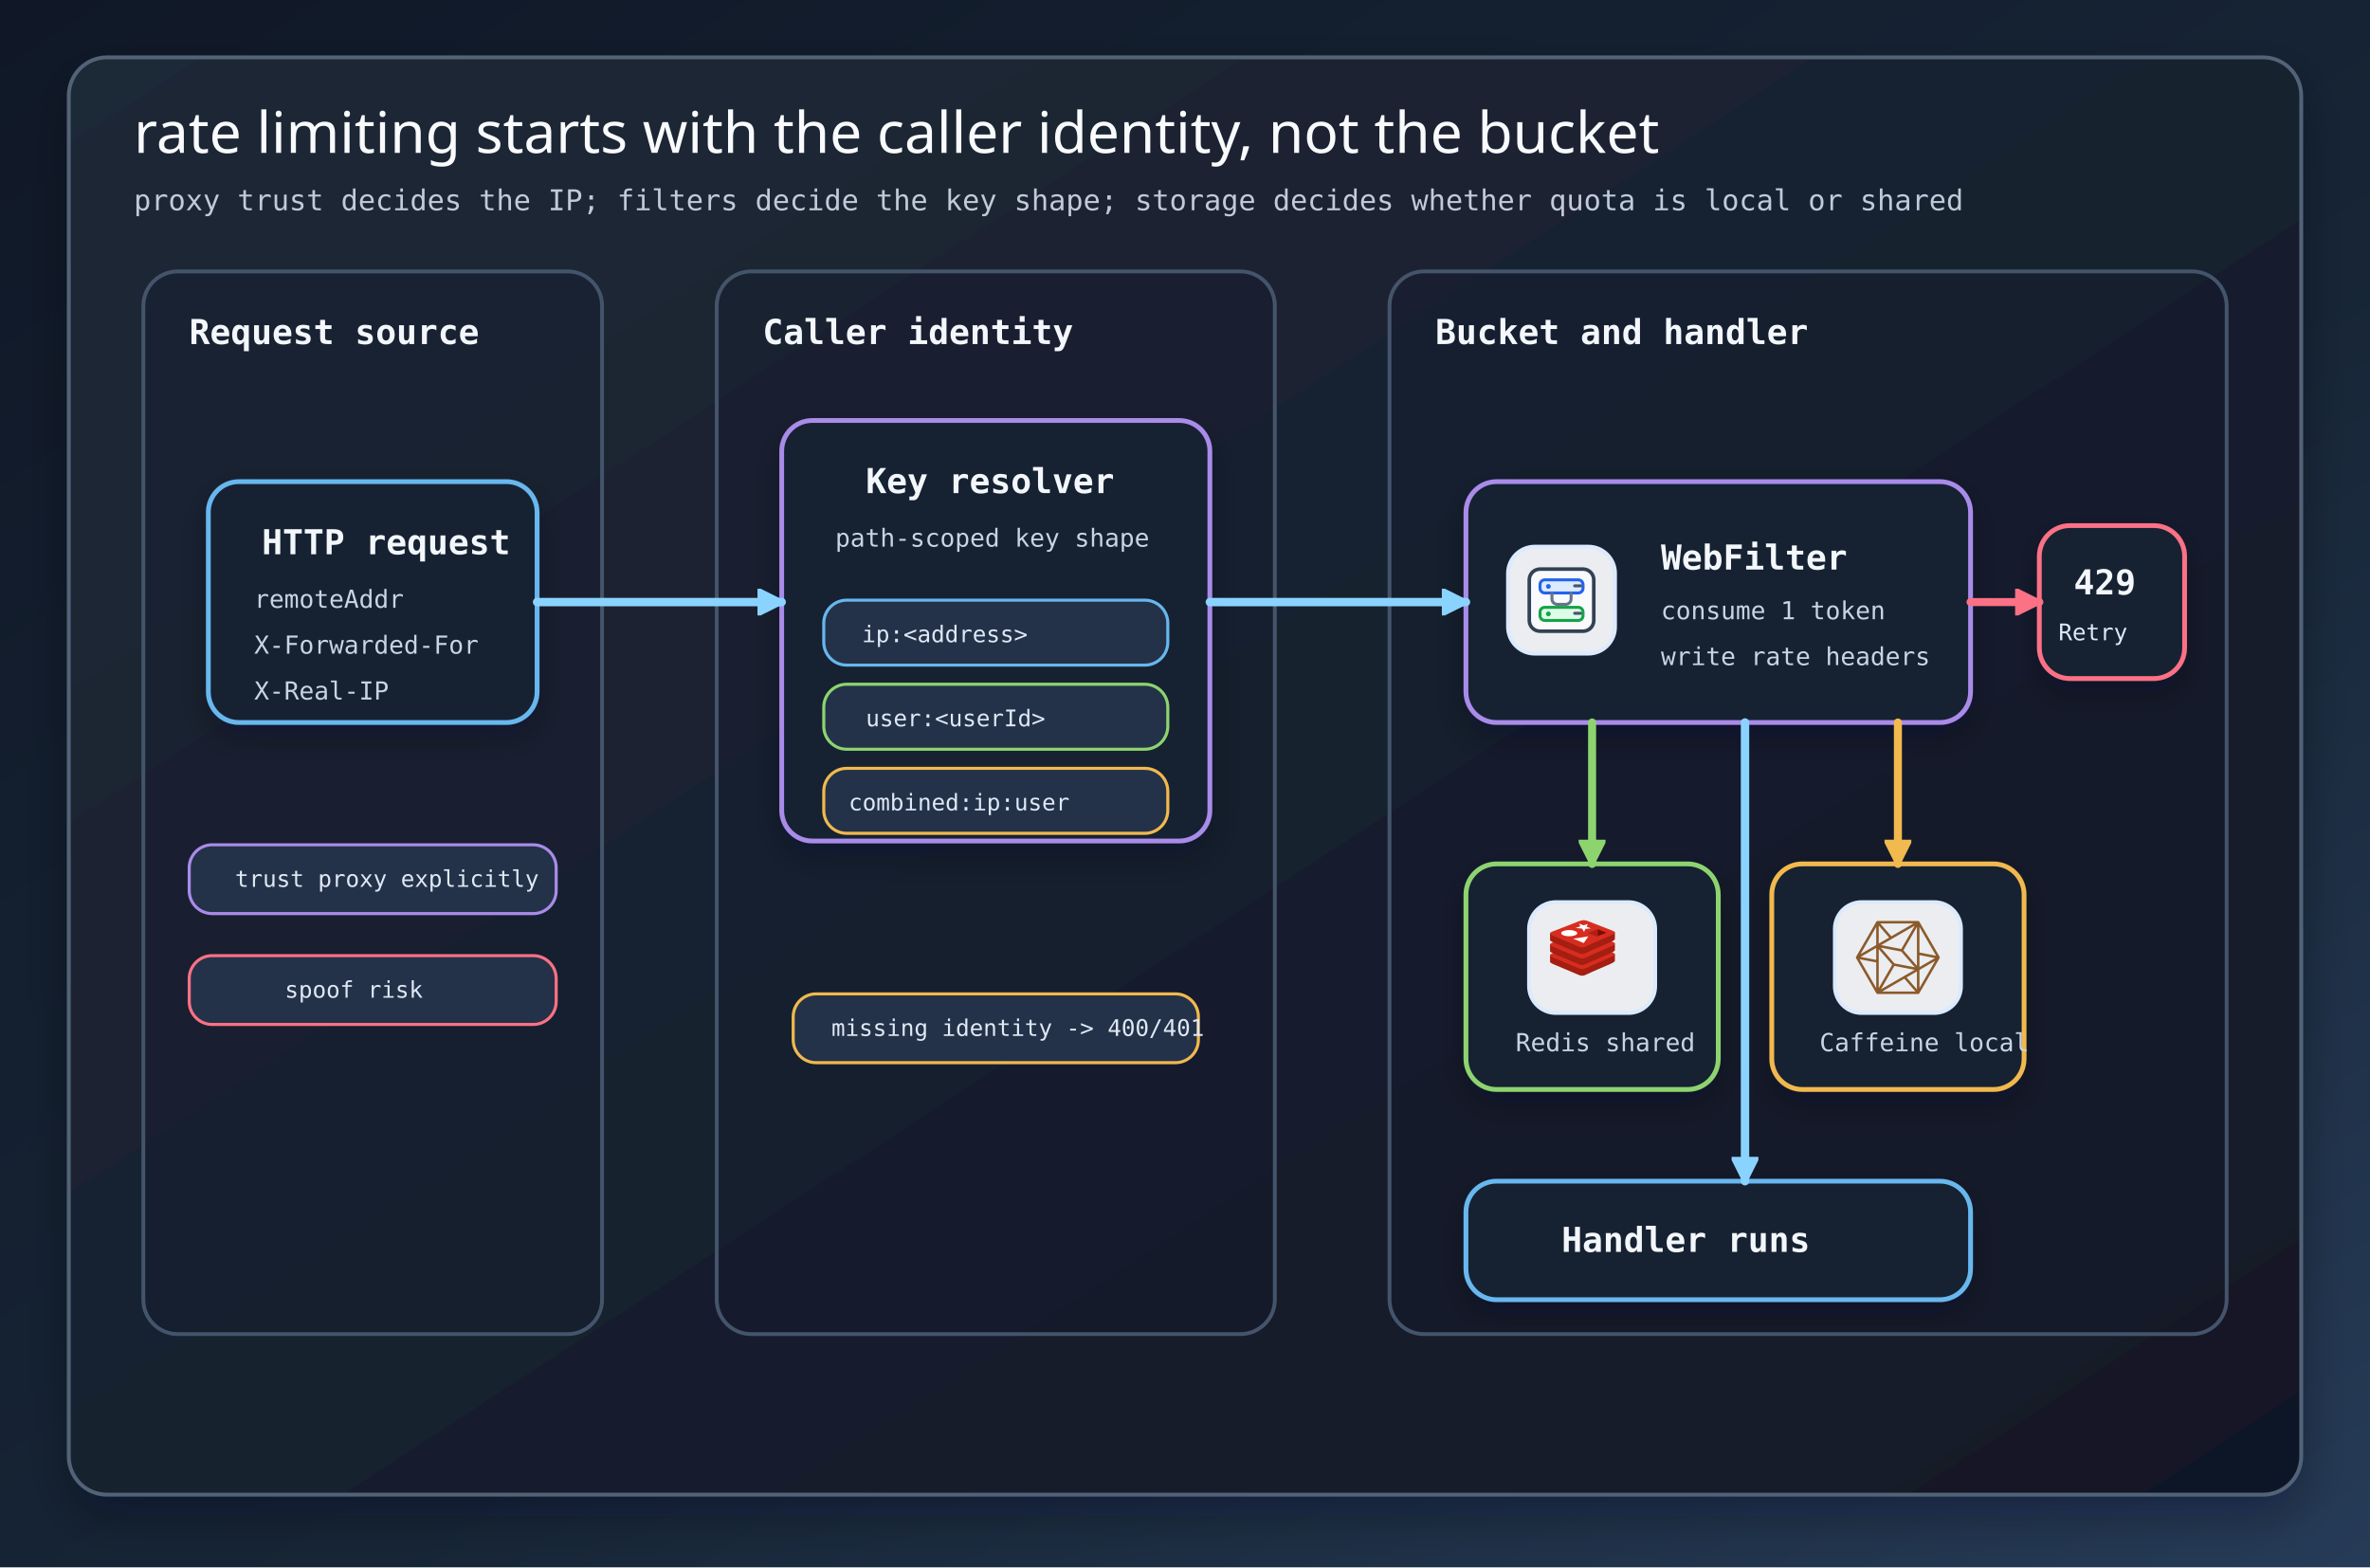
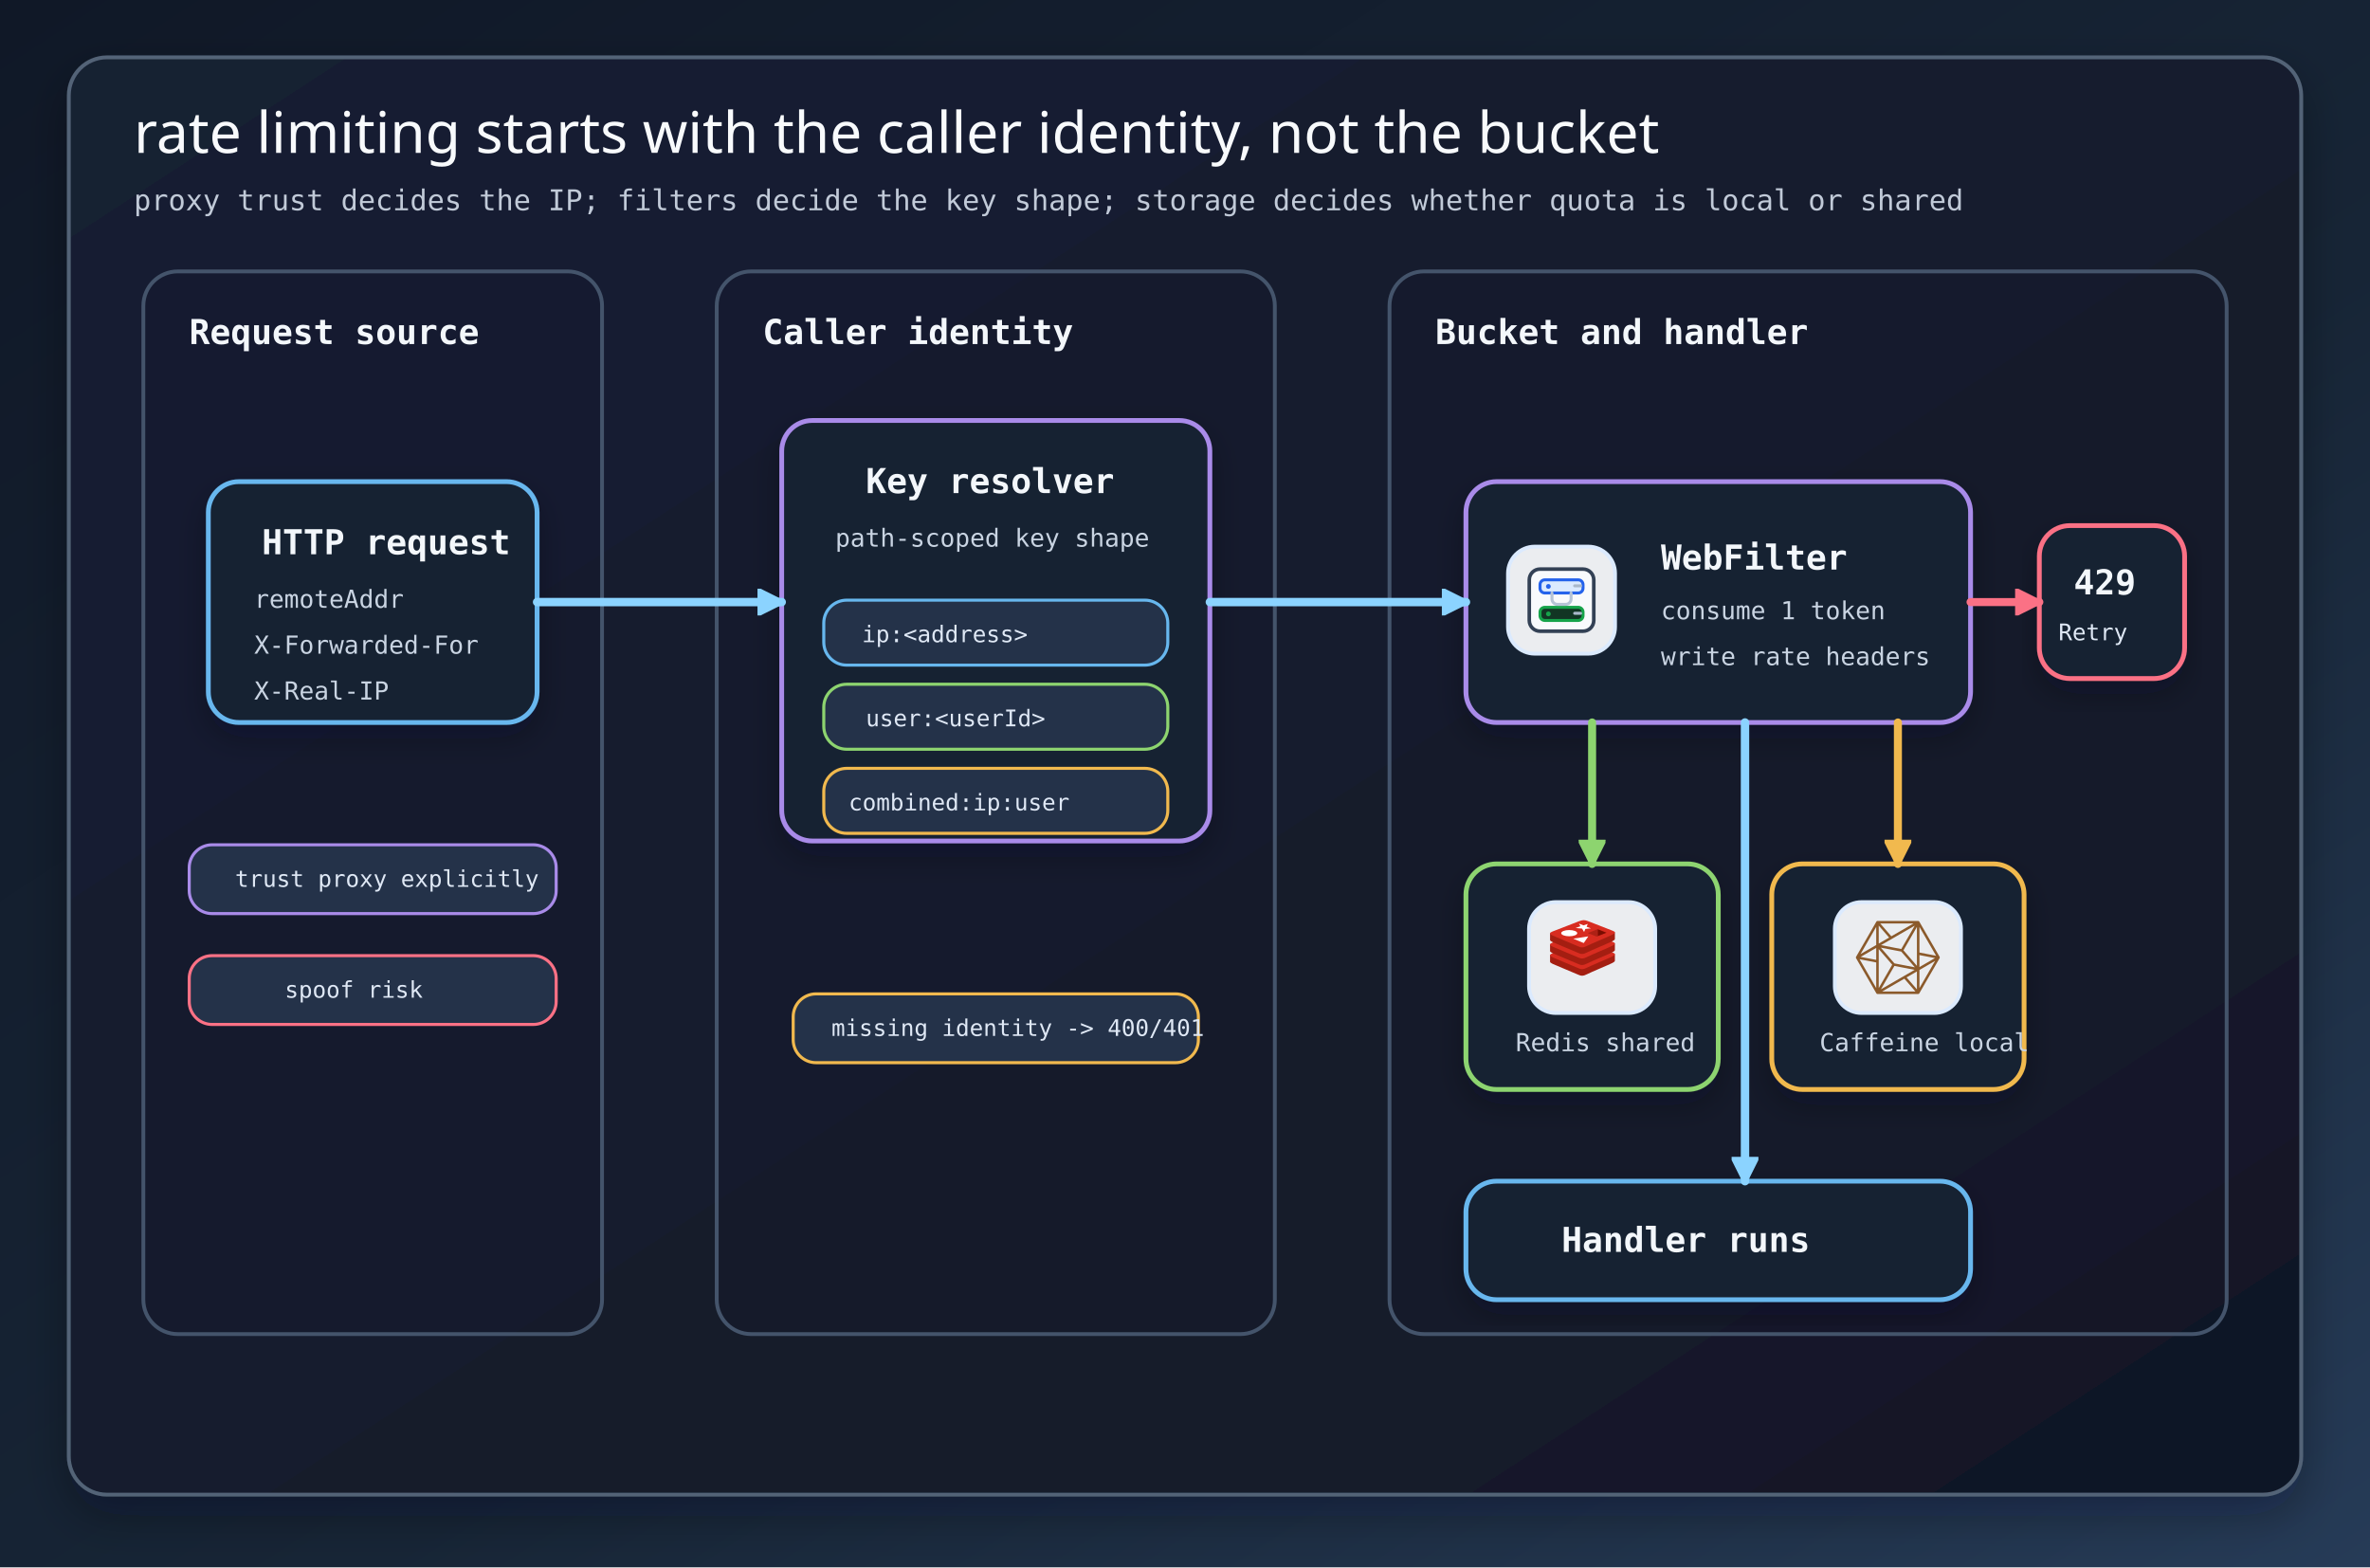
<svg xmlns="http://www.w3.org/2000/svg" width="1240" height="820" viewBox="0 0 1240 820" role="img" aria-labelledby="title desc">
  <defs>
    <marker id="arrow-blue" markerWidth="14" markerHeight="14" viewBox="0 0 10 10" refX="9" refY="5" markerUnits="userSpaceOnUse" orient="auto">
      <path d="M 0 0 L 10 5 L 0 10 Z" fill="#8bd3ff" stroke="#8bd3ff" stroke-dasharray="none" style="stroke-dasharray:none" />
    </marker>
    <marker id="arrow-green" markerWidth="14" markerHeight="14" viewBox="0 0 10 10" refX="9" refY="5" markerUnits="userSpaceOnUse" orient="auto">
      <path d="M 0 0 L 10 5 L 0 10 Z" fill="#8dd46f" stroke="#8dd46f" stroke-dasharray="none" style="stroke-dasharray:none" />
    </marker>
    <marker id="arrow-amber" markerWidth="14" markerHeight="14" viewBox="0 0 10 10" refX="9" refY="5" markerUnits="userSpaceOnUse" orient="auto">
      <path d="M 0 0 L 10 5 L 0 10 Z" fill="#f1b94e" stroke="#f1b94e" stroke-dasharray="none" style="stroke-dasharray:none" />
    </marker>
    <marker id="arrow-red" markerWidth="14" markerHeight="14" viewBox="0 0 10 10" refX="9" refY="5" markerUnits="userSpaceOnUse" orient="auto">
      <path d="M 0 0 L 10 5 L 0 10 Z" fill="#fb7185" stroke="#fb7185" stroke-dasharray="none" style="stroke-dasharray:none" />
    </marker>
    <linearGradient id="bgGradient" x1="0" y1="0" x2="1" y2="1">
      <stop offset="0%" stop-color="#101827" />
      <stop offset="58%" stop-color="#172536" />
      <stop offset="100%" stop-color="#263b57" />
    </linearGradient>
    <linearGradient id="panelGradient" x1="0" y1="0" x2="1" y2="1">
-       <stop offset="0%" stop-color="#1f2937" />
+       <stop offset="0%" stop-color="#172033" />
      <stop offset="100%" stop-color="#111827" />
    </linearGradient>
    <filter id="panelShadow" x="-8%" y="-12%" width="116%" height="124%">
      <feDropShadow dx="0" dy="10" stdDeviation="12" flood-color="#020617" flood-opacity="0.32" />
    </filter>
    <filter id="cardShadow" x="-12%" y="-22%" width="124%" height="144%">
      <feDropShadow dx="0" dy="7" stdDeviation="8" flood-color="#020617" flood-opacity="0.28" />
    </filter>
    <path id="redis-B" d="M45.536 38.764c-2.013 1.05-12.44 5.337-14.66 6.494s-3.453 1.146-5.207.308-12.85-5.32-14.85-6.276c-1-.478-1.524-.88-1.524-1.26v-3.813s14.447-3.145 16.78-3.982 3.14-.867 5.126-.14 13.853 2.868 15.814 3.587v3.76c0 .377-.452.8-1.477 1.324z" />
    <path id="redis-C" d="M45.536 28.733c-2.013 1.05-12.44 5.337-14.66 6.494s-3.453 1.146-5.207.308-12.85-5.32-14.85-6.276-2.04-1.613-.077-2.382l15.332-5.935c2.332-.837 3.14-.867 5.126-.14s12.35 4.853 14.312 5.57 2.037 1.31.024 2.36z" />
    <style>
      .bg { fill: url(#bgGradient); }
      .panel { fill: url(#panelGradient); stroke: #536377; stroke-width: 2; rx: 20; filter: url(#panelShadow); }
      .lane { fill: #0f172a; fill-opacity: 0.2; stroke: #44546b; stroke-width: 2; rx: 18; }
      .card { fill: #172033; stroke: #60718a; stroke-width: 2.5; rx: 16; filter: url(#cardShadow); }
      .card-blue { stroke: #67b7ee; }
      .card-green { stroke: #8dd46f; }
      .card-amber { stroke: #f1b94e; }
      .card-purple { stroke: #a98be9; }
      .card-red { stroke: #fb7185; }
      .icon-back { fill: #f8fafc; fill-opacity: 0.94; stroke: #dbeafe; stroke-width: 2; }
      .title { font: 30px "Architects Daughter", "Comic Mono", system-ui, sans-serif; fill: #f8fafc; }
      .subtitle { font: 15px "Comic Mono", ui-monospace, monospace; fill: #c1cad8; }
      .label { font: 18px "Comic Mono", ui-monospace, monospace; fill: #f3f7fb; font-weight: 700; }
      .small { font: 13px "Comic Mono", ui-monospace, monospace; fill: #c9d4e2; }
      .tiny { font: 12px "Comic Mono", ui-monospace, monospace; fill: #dfe8f5; }
      .pill { fill: #243249; stroke-width: 1.6; rx: 12; }
      .line-blue { fill: none; stroke: #8bd3ff; stroke-width: 4.4; stroke-linecap: round; stroke-linejoin: round; marker-end: url(#arrow-blue); }
      .line-green { fill: none; stroke: #8dd46f; stroke-width: 4.2; stroke-linecap: round; stroke-linejoin: round; marker-end: url(#arrow-green); }
      .line-amber { fill: none; stroke: #f1b94e; stroke-width: 4.2; stroke-linecap: round; stroke-linejoin: round; marker-end: url(#arrow-amber); }
      .line-red { fill: none; stroke: #fb7185; stroke-width: 4.2; stroke-linecap: round; stroke-linejoin: round; marker-end: url(#arrow-red); }
    </style>
  </defs>
  <rect class="bg" width="1240" height="820" />
  <rect class="panel" x="36" y="30" width="1168" height="752" />
  <text class="title" x="70" y="80">rate limiting starts with the caller identity, not the bucket</text>
  <text class="subtitle" x="70" y="110">proxy trust decides the IP; filters decide the key shape; storage decides whether quota is local or shared</text>
  <g id="request-source">
    <rect class="lane" x="75" y="142" width="240" height="556" />
    <text class="label" x="99" y="180">Request source</text>
    <rect class="card card-blue" x="109" y="252" width="172" height="126" />
    <text class="label" x="137" y="290">HTTP request</text>
    <text class="small" x="133" y="318">remoteAddr</text>
    <text class="small" x="133" y="342">X-Forwarded-For</text>
    <text class="small" x="133" y="366">X-Real-IP</text>
    <rect class="pill" x="99" y="442" width="192" height="36" stroke="#a98be9" />
    <text class="tiny" x="123" y="464">trust proxy explicitly</text>
    <rect class="pill" x="99" y="500" width="192" height="36" stroke="#fb7185" />
    <text class="tiny" x="149" y="522">spoof risk</text>
  </g>
  <g id="identity-strategy">
    <rect class="lane" x="375" y="142" width="292" height="556" />
    <text class="label" x="399" y="180">Caller identity</text>
    <rect class="card card-purple" x="409" y="220" width="224" height="220" />
    <text class="label" x="453" y="258">Key resolver</text>
    <text class="small" x="437" y="286">path-scoped key shape</text>
    <rect class="pill" x="431" y="314" width="180" height="34" stroke="#67b7ee" />
    <text class="tiny" x="451" y="336">ip:&lt;address&gt;</text>
    <rect class="pill" x="431" y="358" width="180" height="34" stroke="#8dd46f" />
    <text class="tiny" x="453" y="380">user:&lt;userId&gt;</text>
    <rect class="pill" x="431" y="402" width="180" height="34" stroke="#f1b94e" />
    <text class="tiny" x="444" y="424">combined:ip:user</text>
    <rect class="pill" x="415" y="520" width="212" height="36" stroke="#f1b94e" />
    <text class="tiny" x="435" y="542">missing identity -&gt; 400/401</text>
  </g>
  <g id="bucket-handler">
    <rect class="lane" x="727" y="142" width="438" height="556" />
    <text class="label" x="751" y="180">Bucket and handler</text>
    <rect class="card card-purple" x="767" y="252" width="264" height="126" />
    <rect class="icon-back" x="789" y="286" width="56" height="56" rx="14" />
    <g data-bluetape4k-icon="generic-microservice" transform="translate(797 294) scale(0.3125)">
      <rect x="10" y="12" width="108" height="104" rx="18" fill="#f8fafc" stroke="#334155" stroke-width="6" />
      <rect x="28" y="30" width="72" height="22" rx="8" fill="#dbeafe" stroke="#2563eb" stroke-width="5" />
-       <rect x="28" y="76" width="72" height="22" rx="8" fill="#dcfce7" stroke="#16a34a" stroke-width="5" />
-       <path d="M48 52v10c0 5 4 9 9 9h14c5 0 9-4 9-9V52" fill="none" stroke="#64748b" stroke-width="5" stroke-linecap="round" stroke-linejoin="round" />
+       <rect x="28" y="76" width="72" height="22" rx="8" fill="#123524" stroke="#16a34a" stroke-width="5" />
+       <path d="M48 52v10c0 5 4 9 9 9h14c5 0 9-4 9-9V52" fill="none" stroke="#b6c4d6" stroke-width="5" stroke-linecap="round" stroke-linejoin="round" />
      <circle cx="42" cy="41" r="4" fill="#2563eb" />
      <circle cx="42" cy="87" r="4" fill="#16a34a" />
-       <path d="M86 40h10M86 86h10" fill="none" stroke="#475569" stroke-width="5" stroke-linecap="round" />
+       <path d="M86 40h10M86 86h10" fill="none" stroke="#a9b8ca" stroke-width="5" stroke-linecap="round" />
    </g>
    <text class="label" x="869" y="298">WebFilter</text>
    <text class="small" x="869" y="324">consume 1 token</text>
    <text class="small" x="869" y="348">write rate headers</text>
    <rect class="card card-red" x="1067" y="275" width="76" height="80" />
    <text class="label" x="1085" y="311">429</text>
    <text class="tiny" x="1077" y="335">Retry</text>
    <rect class="card card-green" x="767" y="452" width="132" height="118" />
    <rect class="icon-back" x="800" y="472" width="66" height="58" rx="14" />
    <g data-bluetape4k-icon="redis" transform="translate(811 479) scale(1.06)">
      <g transform="matrix(.848327 0 0 .848327 -7.883573 -9.449691)">
        <use href="#redis-B" fill="#a41e11" />
        <path d="M45.536 34.95c-2.013 1.05-12.44 5.337-14.66 6.494s-3.453 1.146-5.207.308-12.85-5.32-14.85-6.276-2.04-1.613-.077-2.382l15.332-5.936c2.332-.836 3.14-.867 5.126-.14S43.55 31.87 45.51 32.6s2.037 1.31.024 2.36z" fill="#d82c20" />
        <use href="#redis-B" y="-6.218" fill="#a41e11" />
        <use href="#redis-C" fill="#d82c20" />
        <path d="M45.536 26.098c-2.013 1.05-12.44 5.337-14.66 6.495s-3.453 1.146-5.207.308-12.85-5.32-14.85-6.276c-1-.478-1.524-.88-1.524-1.26V21.55s14.447-3.145 16.78-3.982 3.14-.867 5.126-.14 13.853 2.868 15.814 3.587v3.76c0 .377-.452.8-1.477 1.324z" fill="#a41e11" />
        <use href="#redis-C" y="-6.449" fill="#d82c20" />
        <g fill="#fff">
          <path d="M29.096 20.712l-1.182-1.965-3.774-.34 2.816-1.016-.845-1.56 2.636 1.03 2.486-.814-.672 1.612 2.534.95-3.268.34zM22.8 24.624l8.74-1.342-2.64 3.872z" />
          <ellipse cx="20.444" rx="4.672" ry="1.811" cy="21.402" />
        </g>
        <path d="M42.132 21.138l-5.17 2.042-.004-4.087z" fill="#7a0c00" />
        <path d="M36.963 23.18l-.56.22-5.166-2.042 5.723-2.264z" fill="#ad2115" />
      </g>
    </g>
    <text class="small" x="793" y="550">Redis shared</text>
    <rect class="card card-amber" x="927" y="452" width="132" height="118" />
    <rect class="icon-back" x="960" y="472" width="66" height="58" rx="14" />
    <g data-bluetape4k-icon="caffeine" transform="translate(971 479) scale(1.83)">
      <path fill="#8B5A2B" d="M6.162 1.557c-.18.006-.263.137-.293.18L.05 11.82c-.07.142-.06.27-.004.356 1.942 3.36 3.882 6.723 5.822 10.085a.337.337 0 00.305.182h11.65c.138.003.26-.09.31-.182 1.94-3.36 3.878-6.721 5.82-10.08a.361.361 0 000-.358l-5.82-10.085c-.112-.193-.308-.181-.308-.181zm.804.719h9.513L10.136 5.94zm-.427.603l2.964 3.426L6.54 8.018zm10.3.018l-3.86 6.685L7.19 8.469zm1.341.357l4.756 8.246-4.756-.916zm-12.36.002v5.176l-4.48 2.587zm11.64 0v11.142l-3.857-4.457zM7.127 9.186l5.847 1.126 3.898 4.502-5.842-1.125zM5.82 9.26v3.425l-4.45-.855zm.72.341l3.856 4.457-3.857 6.685zm11.64 1.713l4.447.856-4.447 2.57zM1.062 12.5l4.76.916v7.33zm21.597.48l-4.479 7.763v-5.175zm-11.64 1.437l5.79 1.114-9.649 5.572zm6.44 1.565v5.138l-2.964-3.425zm-3.597 2.078l3.172 3.664H7.52z" />
    </g>
    <text class="small" x="952" y="550">Caffeine local</text>
    <rect class="card card-blue" x="767" y="618" width="264" height="62" />
    <text class="label" x="817" y="655">Handler runs</text>
  </g>
  <path class="connector line-blue" data-connector="request-to-identity" d="M 281 315 L 409 315" />
  <path class="connector line-blue" data-connector="identity-to-filter" d="M 633 315 L 767 315" />
  <path class="connector line-green" data-connector="filter-to-redis-storage" d="M 833 378 L 833 452" />
  <path class="connector line-amber" data-connector="filter-to-caffeine-storage" d="M 993 378 L 993 452" />
  <path class="connector line-blue" data-connector="filter-to-handler" d="M 913 378 L 913 618" />
  <path class="connector line-red" data-connector="filter-to-rate-limit-response" d="M 1031 315 L 1067 315" />
</svg>
